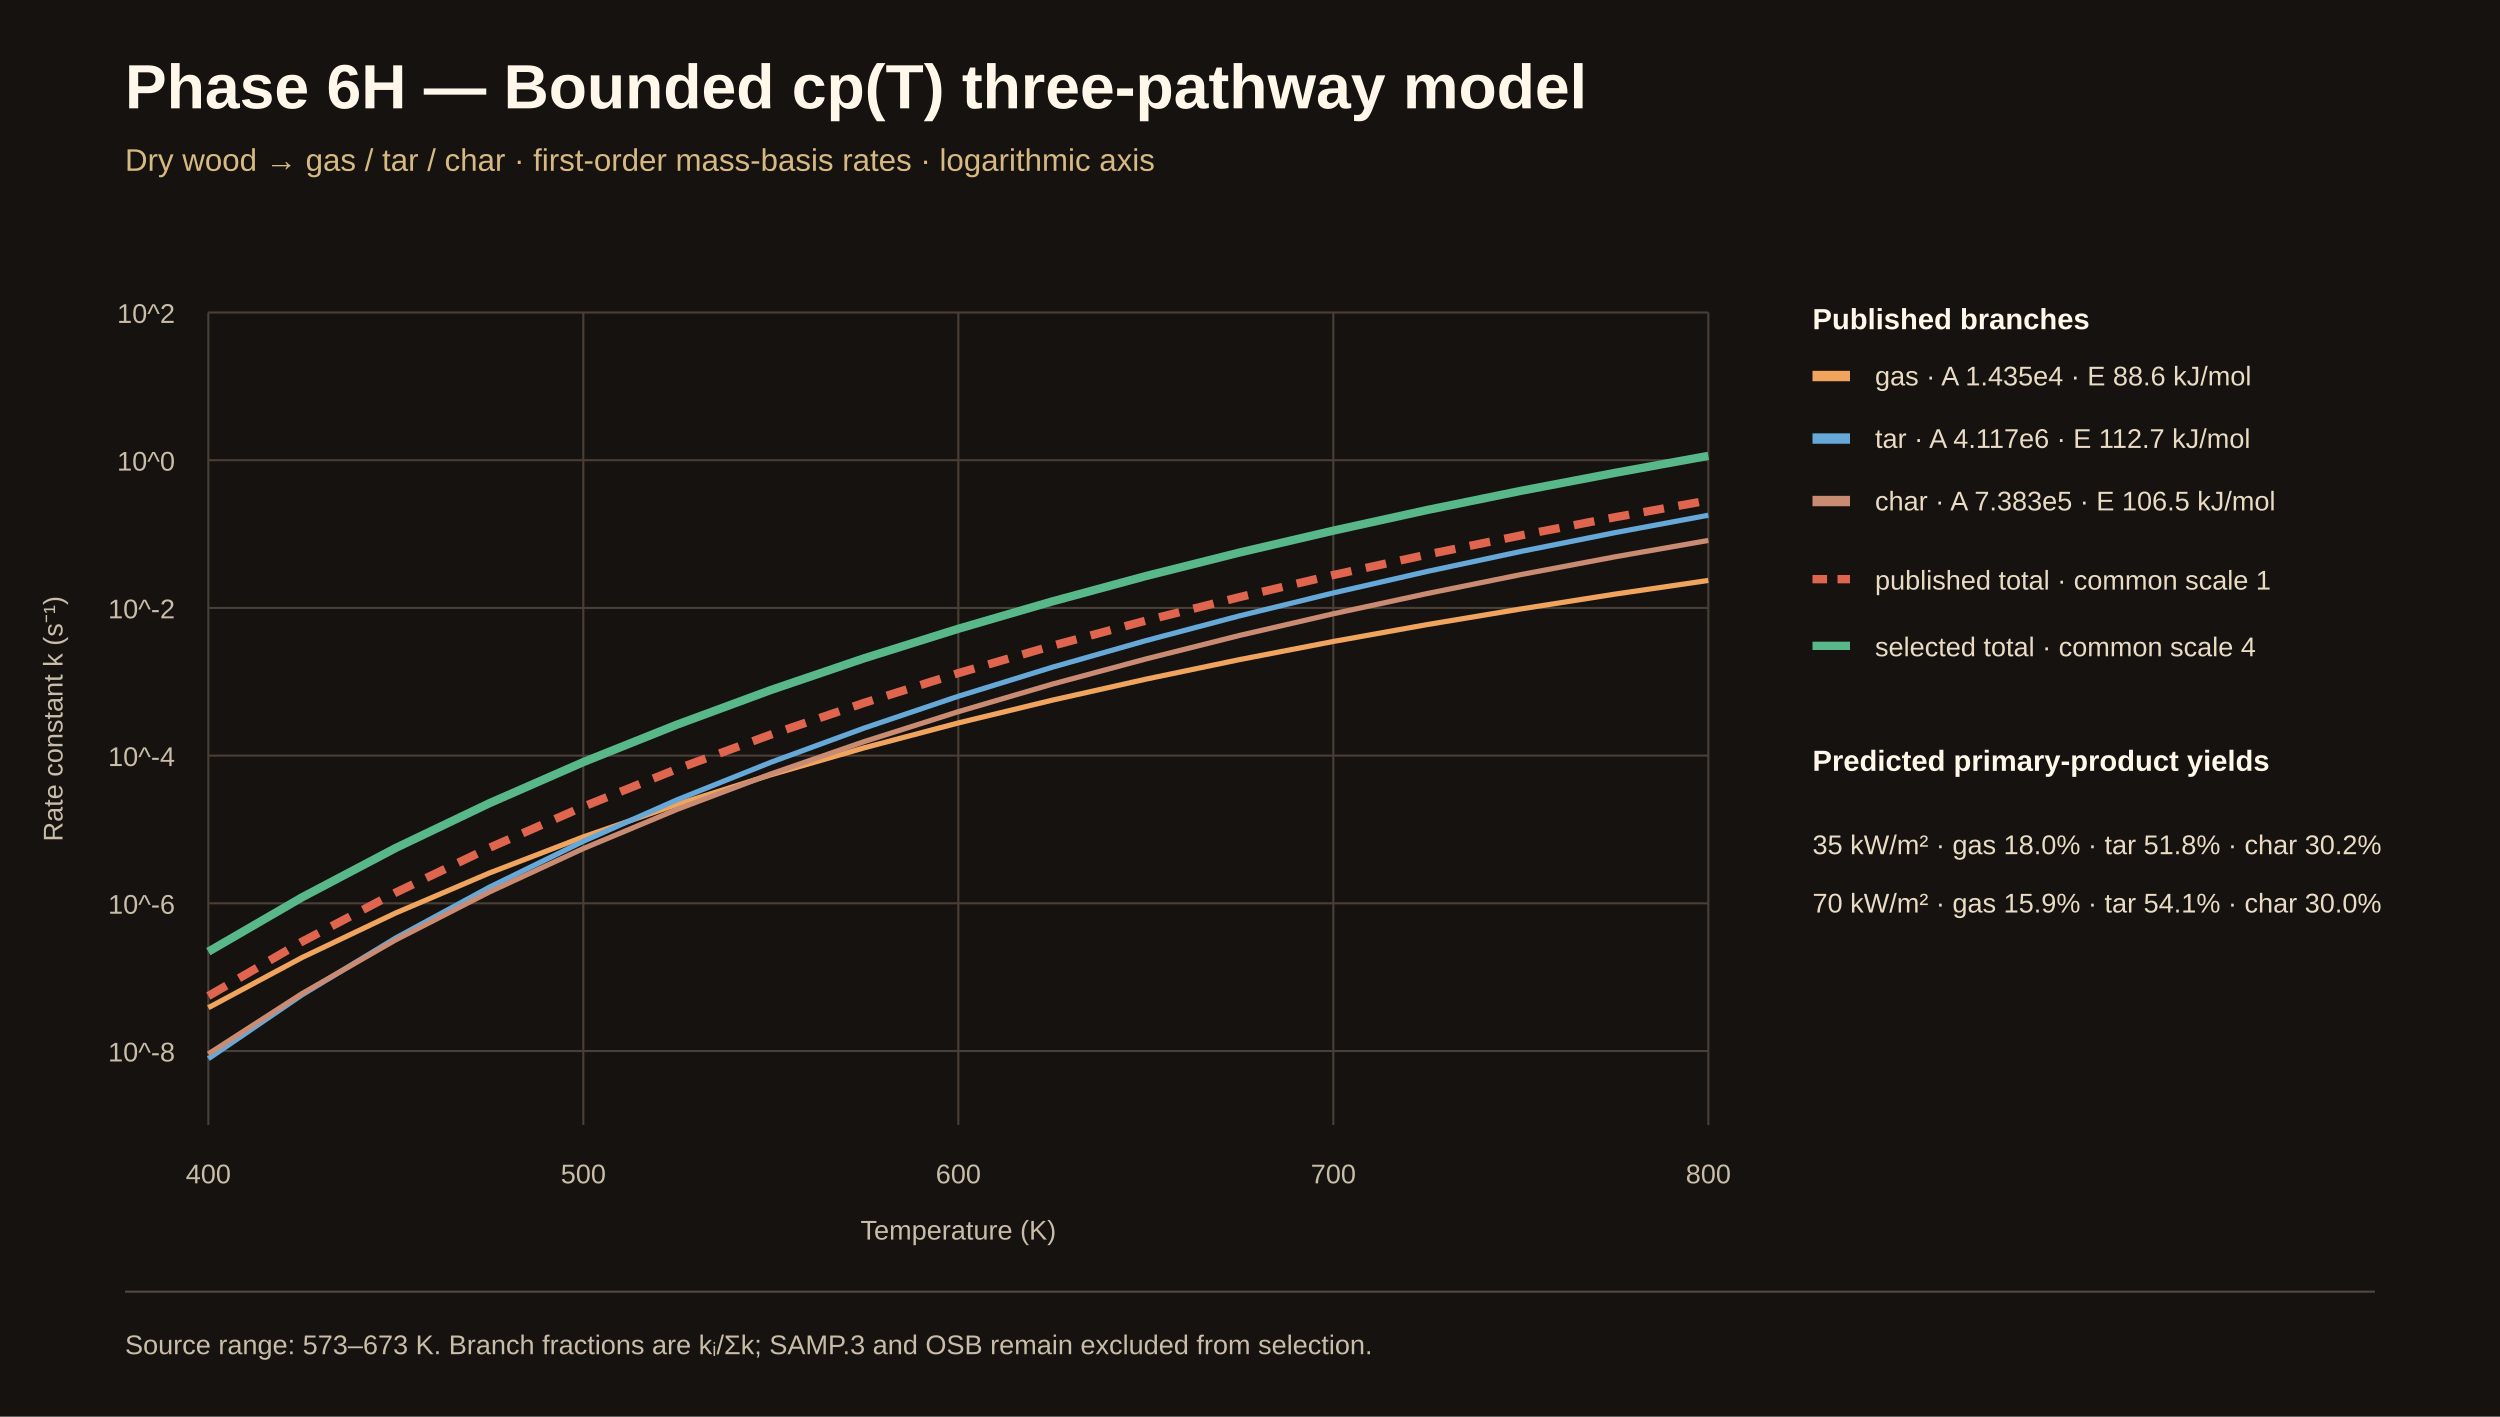
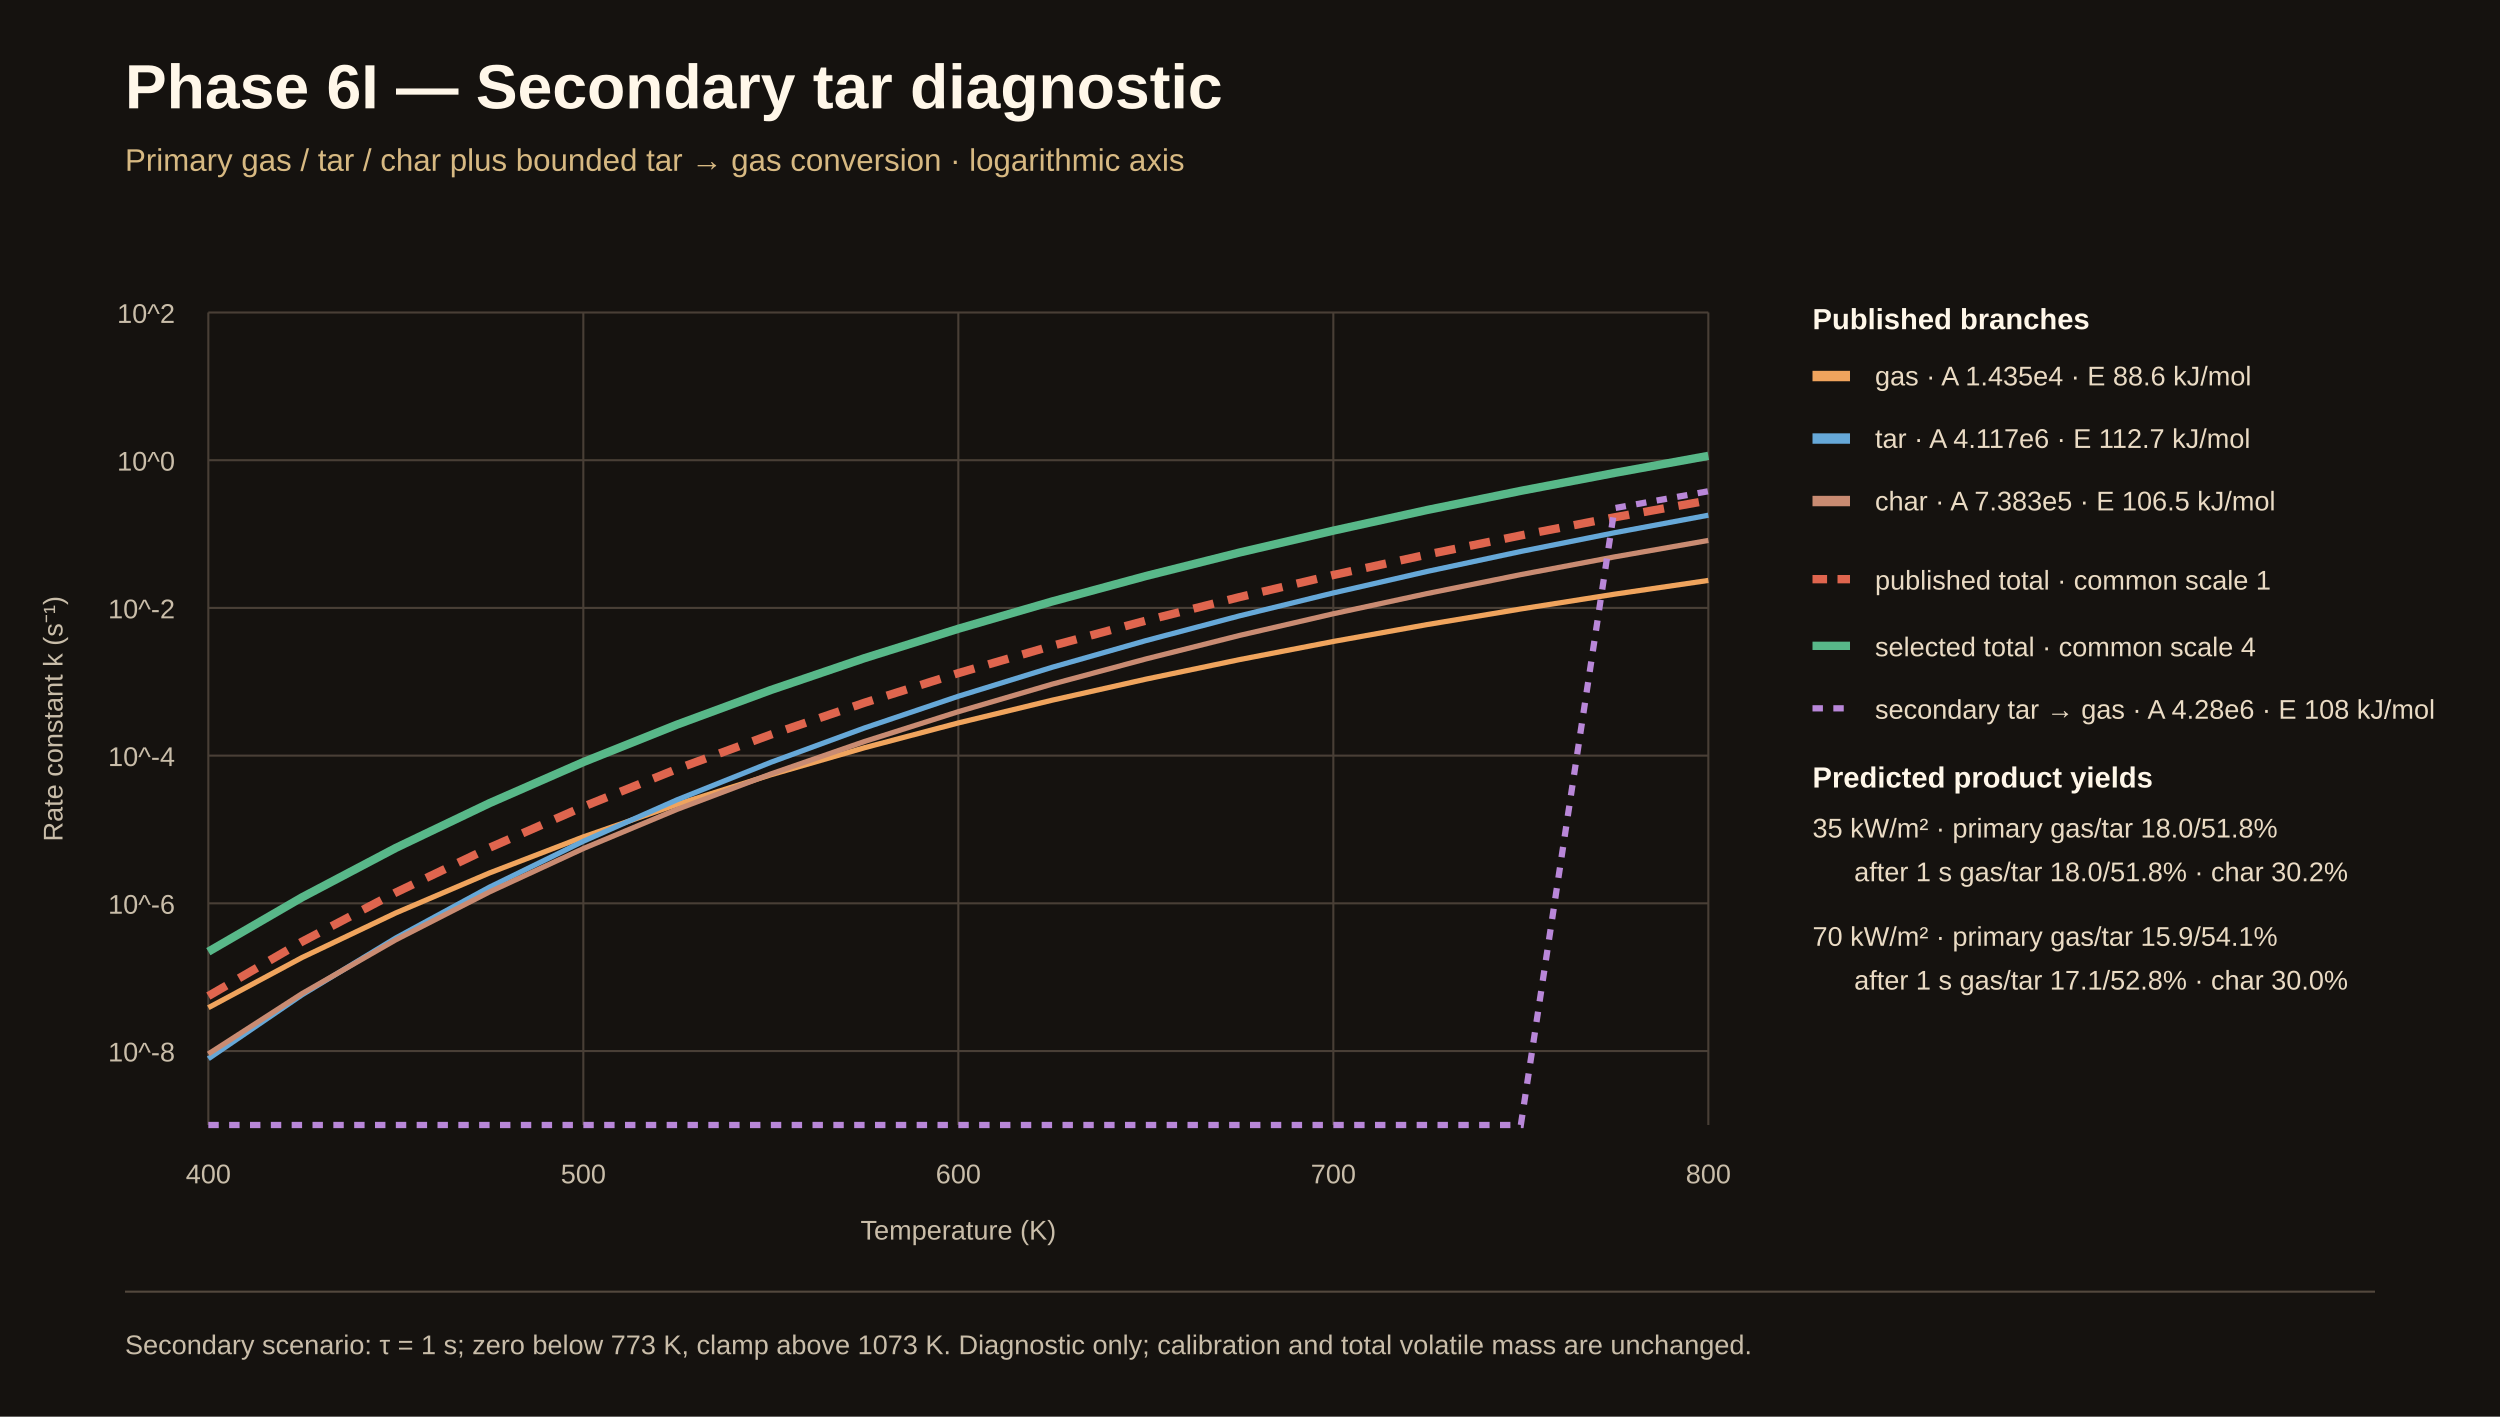
<svg xmlns="http://www.w3.org/2000/svg" width="1200" height="680" viewBox="0 0 1200 680">
  <rect width="1200" height="680" fill="#15120f" />
  <style>
    text { font-family: "Segoe UI", Arial, sans-serif; fill: #fff7e9; }
    .title { font-size: 30px; font-weight: 700; }
    .subtitle { font-size: 15px; fill: #d7b982; }
    .axis { font-size: 13px; fill: #c9bda9; }
    .grid { stroke: #493f36; stroke-width: 1; }
    .legend { font-size: 14px; font-weight: 650; }
    .value { font-size: 13px; fill: #eadbc4; }
    .note { font-size: 13px; fill: #c9bda9; }
  </style>
-   <text x="60" y="52" class="title">Phase 6H — Bounded cp(T) three-pathway model</text>
-   <text x="60" y="82" class="subtitle">Dry wood → gas / tar / char · first-order mass-basis rates · logarithmic axis</text>
+   <text x="60" y="52" class="title">Phase 6I — Secondary tar diagnostic</text>
+   <text x="60" y="82" class="subtitle">Primary gas / tar / char plus bounded tar → gas conversion · logarithmic axis</text>
  <line x1="100.0" y1="504.5" x2="820.0" y2="504.5" class="grid" />
  <text x="84.0" y="509.5" class="axis" text-anchor="end">10^-8</text>
  <line x1="100.0" y1="433.6" x2="820.0" y2="433.6" class="grid" />
  <text x="84.0" y="438.6" class="axis" text-anchor="end">10^-6</text>
  <line x1="100.0" y1="362.7" x2="820.0" y2="362.7" class="grid" />
  <text x="84.0" y="367.7" class="axis" text-anchor="end">10^-4</text>
  <line x1="100.0" y1="291.8" x2="820.0" y2="291.8" class="grid" />
  <text x="84.0" y="296.8" class="axis" text-anchor="end">10^-2</text>
  <line x1="100.0" y1="220.9" x2="820.0" y2="220.9" class="grid" />
  <text x="84.0" y="225.9" class="axis" text-anchor="end">10^0</text>
  <line x1="100.0" y1="150.0" x2="820.0" y2="150.0" class="grid" />
  <text x="84.0" y="155.0" class="axis" text-anchor="end">10^2</text>
  <line x1="100.0" y1="150.0" x2="100.0" y2="540.0" class="grid" />
  <text x="100.0" y="568.0" class="axis" text-anchor="middle">400</text>
  <line x1="280.0" y1="150.0" x2="280.0" y2="540.0" class="grid" />
  <text x="280.0" y="568.0" class="axis" text-anchor="middle">500</text>
  <line x1="460.0" y1="150.0" x2="460.0" y2="540.0" class="grid" />
  <text x="460.0" y="568.0" class="axis" text-anchor="middle">600</text>
  <line x1="640.0" y1="150.0" x2="640.0" y2="540.0" class="grid" />
  <text x="640.0" y="568.0" class="axis" text-anchor="middle">700</text>
  <line x1="820.0" y1="150.0" x2="820.0" y2="540.0" class="grid" />
  <text x="820.0" y="568.0" class="axis" text-anchor="middle">800</text>
  <polyline points="100.0,483.7 145.0,459.6 190.0,438.2 235.0,419.0 280.0,401.7 325.0,386.1 370.0,371.9 415.0,358.9 460.0,347.0 505.0,336.1 550.0,326.0 595.0,316.6 640.0,307.9 685.0,299.8 730.0,292.3 775.0,285.2 820.0,278.6" fill="none" stroke="#f0a45d" stroke-width="2.5" />
  <polyline points="100.0,508.2 145.0,477.5 190.0,450.2 235.0,425.8 280.0,403.8 325.0,383.9 370.0,365.9 415.0,349.4 460.0,334.2 505.0,320.3 550.0,307.5 595.0,295.6 640.0,284.6 685.0,274.3 730.0,264.7 775.0,255.7 820.0,247.3" fill="none" stroke="#66a8d8" stroke-width="2.5" />
  <polyline points="100.0,505.9 145.0,476.9 190.0,451.1 235.0,428.1 280.0,407.3 325.0,388.5 370.0,371.5 415.0,355.9 460.0,341.6 505.0,328.4 550.0,316.3 595.0,305.0 640.0,294.6 685.0,284.9 730.0,275.8 775.0,267.3 820.0,259.4" fill="none" stroke="#c98b72" stroke-width="2.5" />
  <polyline points="100.0,478.1 145.0,452.0 190.0,428.4 235.0,406.9 280.0,387.2 325.0,369.1 370.0,352.6 415.0,337.3 460.0,323.1 505.0,310.0 550.0,297.9 595.0,286.6 640.0,276.0 685.0,266.2 730.0,257.0 775.0,248.3 820.0,240.2" fill="none" stroke="#df654e" stroke-width="4" stroke-dasharray="10 7" />
  <polyline points="100.0,456.8 145.0,430.7 190.0,407.0 235.0,385.5 280.0,365.8 325.0,347.8 370.0,331.2 415.0,315.9 460.0,301.8 505.0,288.7 550.0,276.5 595.0,265.2 640.0,254.7 685.0,244.8 730.0,235.6 775.0,227.0 820.0,218.8" fill="none" stroke="#58b889" stroke-width="4" />
+   <polyline points="100.0,540.0 145.0,540.0 190.0,540.0 235.0,540.0 280.0,540.0 325.0,540.0 370.0,540.0 415.0,540.0 460.0,540.0 505.0,540.0 550.0,540.0 595.0,540.0 640.0,540.0 685.0,540.0 730.0,540.0 775.0,243.9 820.0,235.8" fill="none" stroke="#b987d9" stroke-width="3" stroke-dasharray="5 5" />
  <text x="460.0" y="595" class="axis" text-anchor="middle">Temperature (K)</text>
  <text x="30" y="345.0" class="axis" text-anchor="middle" transform="rotate(-90 30 345.0)">Rate constant k (s⁻¹)</text>
  <text x="870" y="158" class="legend">Published branches</text>
  <rect x="870" y="178" width="18" height="5" fill="#f0a45d" />
  <text x="900" y="185" class="value">gas · A 1.435e4 · E 88.6 kJ/mol</text>
  <rect x="870" y="208" width="18" height="5" fill="#66a8d8" />
  <text x="900" y="215" class="value">tar · A 4.117e6 · E 112.7 kJ/mol</text>
  <rect x="870" y="238" width="18" height="5" fill="#c98b72" />
  <text x="900" y="245" class="value">char · A 7.383e5 · E 106.5 kJ/mol</text>
  <line x1="870" y1="278" x2="888" y2="278" stroke="#df654e" stroke-width="4" stroke-dasharray="7 5" />
  <text x="900" y="283" class="value">published total · common scale 1</text>
  <line x1="870" y1="310" x2="888" y2="310" stroke="#58b889" stroke-width="4" />
  <text x="900" y="315" class="value">selected total · common scale 4</text>
-   <text x="870" y="370" class="legend">Predicted primary-product yields</text>
-   <text x="870" y="410" class="value">35 kW/m² · gas 18.0% · tar 51.8% · char 30.2%</text>
-   <text x="870" y="438" class="value">70 kW/m² · gas 15.9% · tar 54.1% · char 30.0%</text>
+   <line x1="870" y1="340" x2="888" y2="340" stroke="#b987d9" stroke-width="3" stroke-dasharray="5 5" />
+   <text x="900" y="345" class="value">secondary tar → gas · A 4.28e6 · E 108 kJ/mol</text>
+   <text x="870" y="378" class="legend">Predicted product yields</text>
+   <text x="870" y="402" class="value">35 kW/m² · primary gas/tar 18.0/51.8%</text>
+   <text x="890" y="423" class="value">after 1 s gas/tar 18.0/51.8% · char 30.2%</text>
+   <text x="870" y="454" class="value">70 kW/m² · primary gas/tar 15.9/54.1%</text>
+   <text x="890" y="475" class="value">after 1 s gas/tar 17.1/52.8% · char 30.0%</text>
  <line x1="60" y1="620" x2="1140" y2="620" stroke="#53483d" />
-   <text x="60" y="650" class="note">Source range: 573–673 K. Branch fractions are kᵢ/Σk; SAMP.3 and OSB remain excluded from selection.</text>
+   <text x="60" y="650" class="note">Secondary scenario: τ = 1 s; zero below 773 K, clamp above 1073 K. Diagnostic only; calibration and total volatile mass are unchanged.</text>
</svg>
